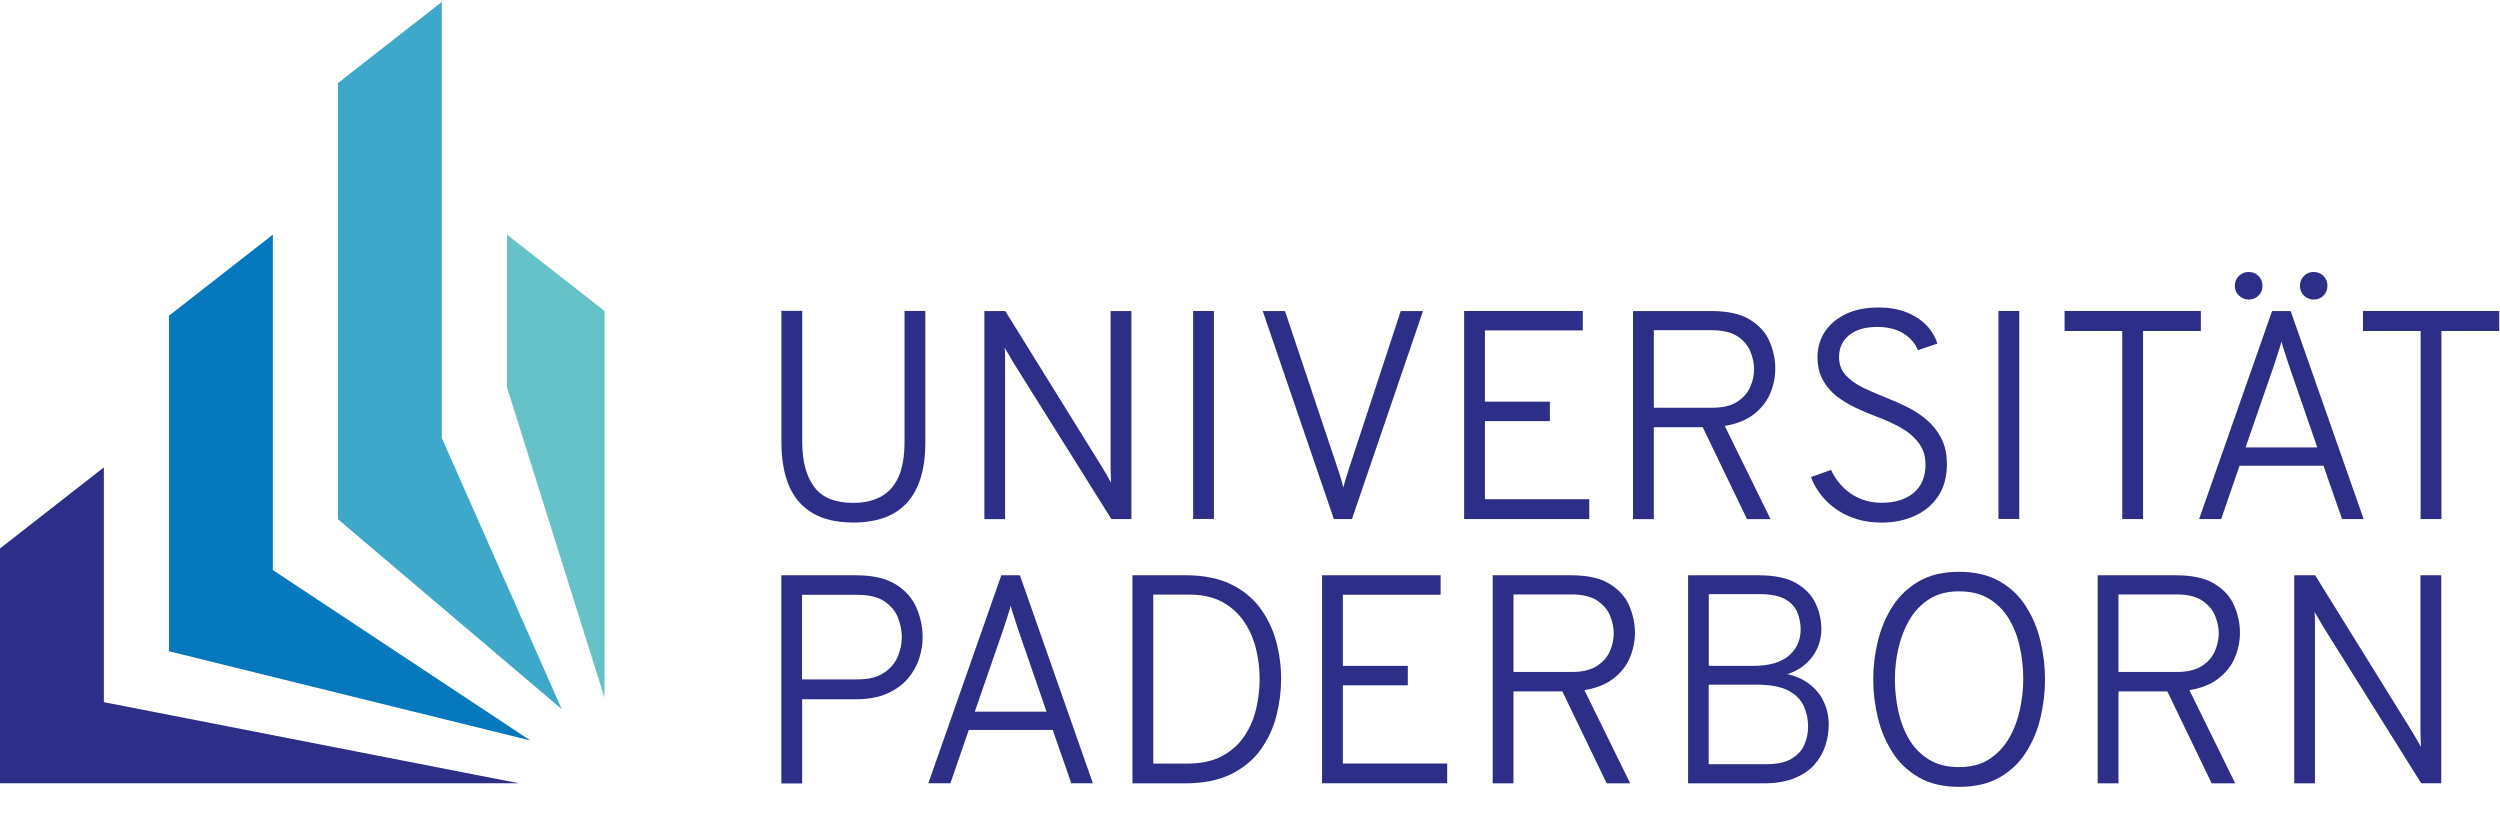
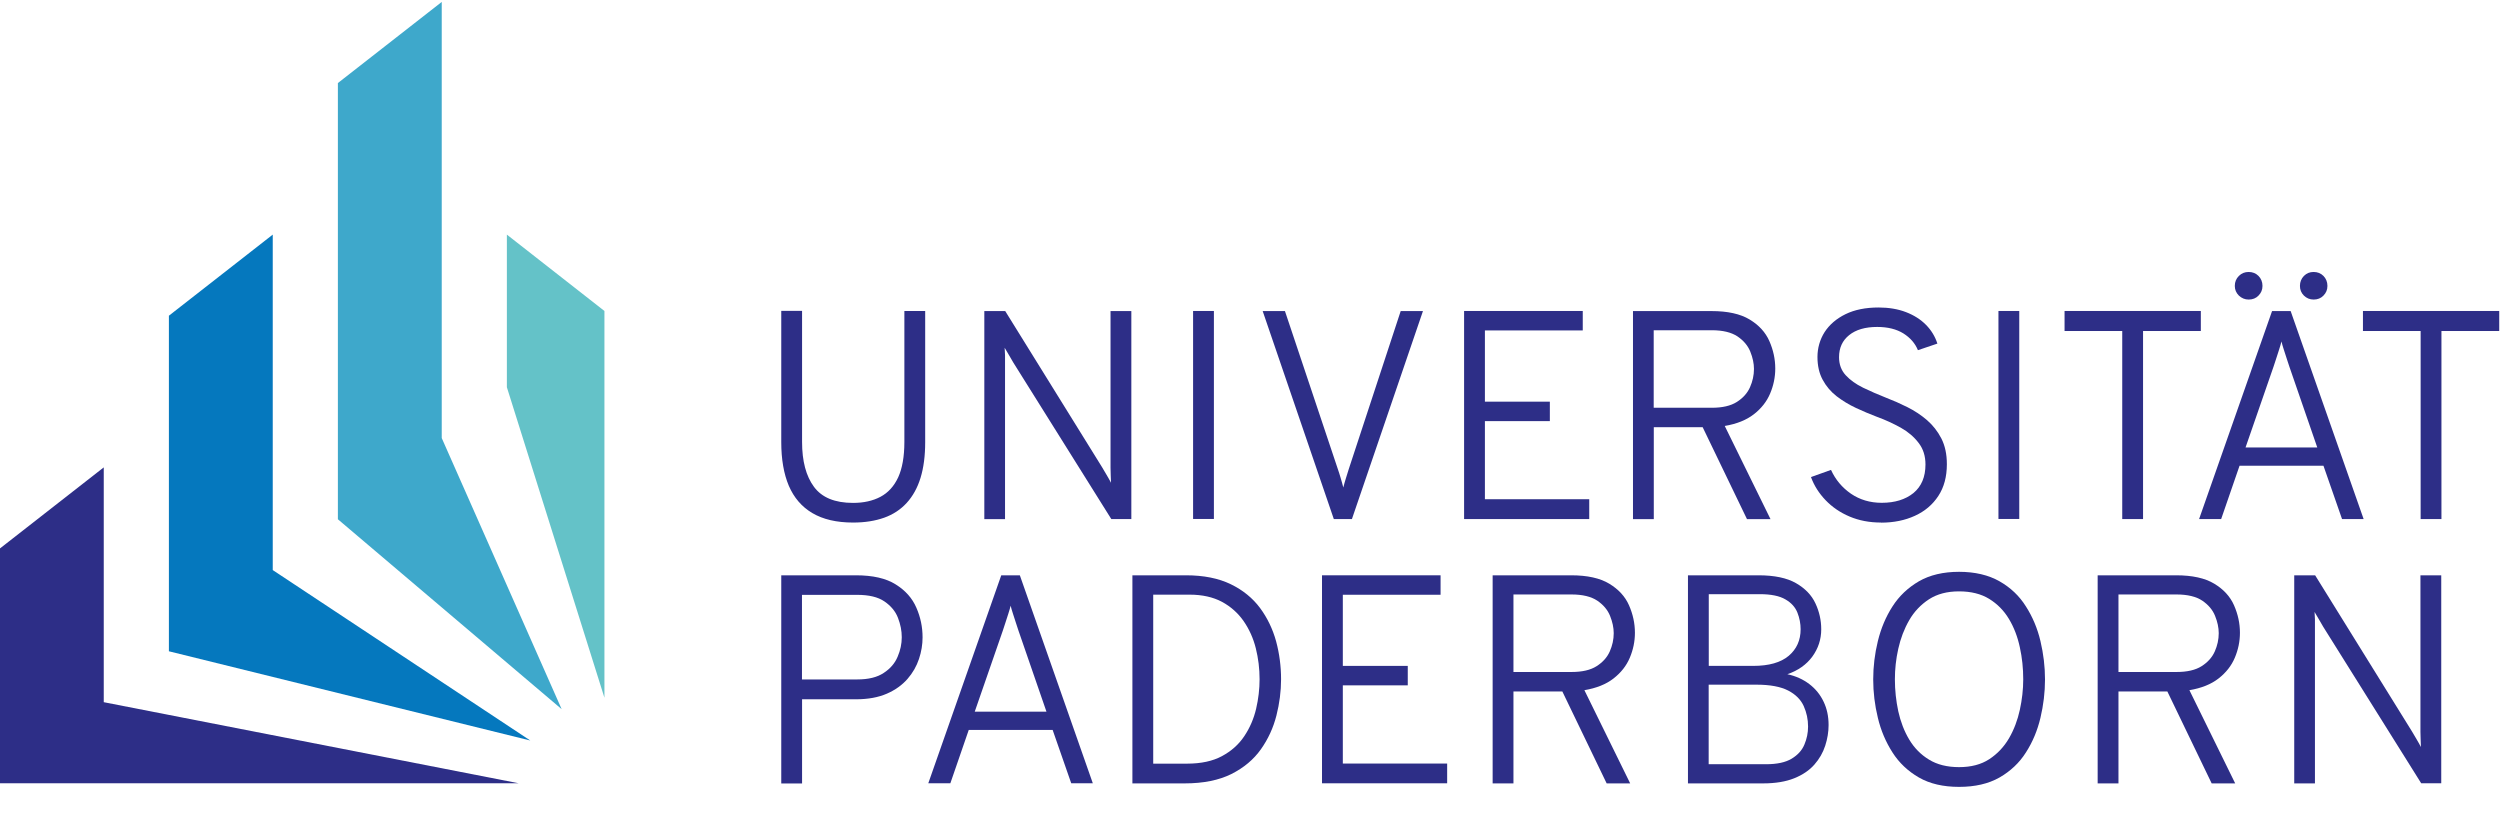
- <svg xmlns="http://www.w3.org/2000/svg" id="b" viewBox="0 0 258.31 84.63">
+ <svg xmlns="http://www.w3.org/2000/svg" id="b" viewBox="0 0 258.3 84.63">
  <defs>
    <clipPath id="d">
-       <rect x=".01" width="258.3" height="84.63" style="fill:none;" />
+       <rect width="258.3" height="84.63" style="fill:none;" />
    </clipPath>
  </defs>
  <g id="c">
    <g style="clip-path:url(#d);">
      <g id="e">
-         <path d="M80.73,80.93v-21.49h7.72c1.73,0,3.1.31,4.1.94,1,.62,1.72,1.43,2.14,2.41.43.98.64,2,.64,3.06,0,.74-.12,1.48-.37,2.23-.25.75-.64,1.44-1.19,2.07-.55.63-1.26,1.14-2.13,1.52-.87.38-1.93.58-3.19.58h-5.57v8.7h-2.15ZM82.88,70.2h5.7c1.15,0,2.06-.22,2.73-.67.68-.44,1.16-1,1.44-1.67.29-.67.43-1.34.43-2.02s-.13-1.32-.39-2c-.26-.68-.73-1.24-1.4-1.7-.67-.46-1.61-.68-2.82-.68h-5.7v8.74Z" style="fill:#2d2e87;" />
-         <path d="M95.92,80.93l7.54-21.49h1.92l7.54,21.49h-2.23l-1.92-5.51h-8.67l-1.9,5.51h-2.27ZM100.71,73.53h7.42l-2.89-8.37c-.06-.18-.15-.44-.25-.76-.11-.32-.22-.65-.32-.99-.11-.34-.19-.61-.24-.83-.05.21-.13.49-.24.83-.11.34-.21.67-.32.99-.11.32-.19.58-.25.76l-2.9,8.37Z" style="fill:#2d2e87;" />
-         <path d="M117.01,80.93v-21.49h5.54c1.82,0,3.36.31,4.62.92,1.26.61,2.27,1.44,3.03,2.46.76,1.03,1.31,2.18,1.66,3.45.34,1.27.51,2.58.51,3.91,0,1.24-.16,2.49-.48,3.75-.32,1.26-.85,2.42-1.6,3.48-.75,1.06-1.76,1.91-3.05,2.56-1.28.64-2.89.97-4.83.97h-5.42ZM119.16,78.9h3.5c1.44,0,2.65-.26,3.61-.78.96-.52,1.73-1.2,2.3-2.06.57-.85.98-1.8,1.22-2.82.24-1.03.36-2.05.36-3.06,0-1.1-.13-2.16-.39-3.2-.26-1.04-.68-1.97-1.26-2.81-.58-.83-1.33-1.5-2.24-1.99-.92-.49-2.03-.74-3.34-.74h-3.76v17.46Z" style="fill:#2d2e87;" />
-         <polygon points="136.6 80.93 136.6 59.44 148.85 59.44 148.85 61.45 138.75 61.45 138.75 68.8 145.46 68.8 145.46 70.81 138.75 70.81 138.75 78.89 149.53 78.89 149.53 80.93 136.6 80.93" style="fill:#2d2e87;" />
-         <path d="M154.23,80.93v-21.49h8.11c1.67,0,2.98.29,3.94.87.96.58,1.64,1.32,2.04,2.23.4.91.61,1.86.61,2.84,0,.89-.18,1.75-.53,2.58-.35.83-.91,1.54-1.68,2.14-.77.6-1.77,1-3.01,1.21l4.73,9.63h-2.43l-4.58-9.5h-5.05v9.5h-2.15ZM156.38,69.43h6c1.1,0,1.96-.2,2.59-.6.63-.4,1.09-.91,1.36-1.52.27-.61.41-1.24.41-1.89,0-.57-.13-1.17-.38-1.79-.25-.62-.69-1.14-1.32-1.57-.63-.42-1.52-.64-2.66-.64h-6v8Z" style="fill:#2d2e87;" />
-         <path d="M174.42,80.93v-21.49h7.28c1.65,0,2.94.27,3.88.81.94.54,1.61,1.23,2.01,2.09.4.85.6,1.75.6,2.68,0,1.04-.31,1.98-.92,2.82-.61.83-1.47,1.44-2.58,1.82.88.19,1.64.54,2.27,1.02s1.13,1.09,1.47,1.81c.35.72.52,1.53.52,2.42,0,.72-.12,1.43-.35,2.14-.23.71-.6,1.36-1.12,1.95-.52.59-1.21,1.06-2.08,1.41-.87.35-1.94.53-3.22.53h-7.77ZM176.56,68.8h4.59c1.63,0,2.85-.35,3.67-1.04.82-.7,1.23-1.61,1.23-2.75,0-.58-.11-1.15-.33-1.71-.22-.56-.63-1.02-1.24-1.37-.61-.36-1.49-.54-2.65-.54h-5.27v7.42ZM176.56,78.96h5.91c1.14,0,2.02-.19,2.65-.57.63-.38,1.07-.86,1.32-1.46.25-.59.38-1.21.38-1.86,0-.75-.15-1.45-.45-2.12-.3-.66-.83-1.2-1.6-1.6-.77-.4-1.86-.61-3.29-.61h-4.93v8.21Z" style="fill:#2d2e87;" />
-         <path d="M202.42,81.3c-1.64,0-3.02-.32-4.15-.97-1.13-.65-2.04-1.51-2.73-2.59-.69-1.08-1.2-2.27-1.51-3.58-.32-1.31-.48-2.63-.48-3.96s.16-2.65.48-3.96c.32-1.31.82-2.51,1.51-3.58.69-1.08,1.6-1.94,2.73-2.6,1.13-.65,2.52-.98,4.15-.98s3.04.33,4.18.98c1.14.65,2.05,1.51,2.73,2.6.69,1.08,1.19,2.27,1.5,3.58.31,1.31.47,2.63.47,3.96s-.16,2.65-.47,3.96c-.31,1.31-.81,2.51-1.5,3.58-.68,1.08-1.6,1.94-2.73,2.59-1.14.65-2.53.97-4.18.97M202.42,79.26c1.24,0,2.28-.27,3.12-.82.84-.55,1.52-1.27,2.04-2.16.52-.9.89-1.88,1.12-2.94.23-1.06.35-2.11.35-3.15,0-1.13-.11-2.23-.35-3.31-.23-1.08-.6-2.05-1.12-2.92-.52-.87-1.2-1.56-2.04-2.08-.84-.52-1.89-.78-3.12-.78s-2.26.27-3.11.82c-.84.55-1.53,1.27-2.04,2.16-.52.9-.89,1.88-1.13,2.95s-.35,2.12-.35,3.15c0,1.13.12,2.23.35,3.31.24,1.08.61,2.05,1.13,2.92.52.87,1.2,1.56,2.04,2.07.84.52,1.88.78,3.11.78" style="fill:#2d2e87;" />
-         <path d="M216.74,80.93v-21.49h8.11c1.67,0,2.98.29,3.94.87.96.58,1.64,1.32,2.04,2.23.4.91.61,1.86.61,2.84,0,.89-.18,1.75-.53,2.58-.35.83-.91,1.54-1.68,2.14-.77.6-1.77,1-3.01,1.21l4.73,9.63h-2.43l-4.58-9.5h-5.05v9.5h-2.15ZM218.89,69.43h6c1.1,0,1.96-.2,2.59-.6.63-.4,1.09-.91,1.36-1.52.27-.61.41-1.24.41-1.89,0-.57-.13-1.17-.38-1.79-.25-.62-.69-1.14-1.32-1.57-.63-.42-1.52-.64-2.66-.64h-6v8Z" style="fill:#2d2e87;" />
-         <path d="M237.05,80.93v-21.49h2.16l10.01,16.14c.15.26.31.51.46.78.15.26.31.53.46.82-.01-.27-.02-.53-.03-.8-.01-.27-.02-.52-.02-.77v-16.17h2.15v21.49h-2.07l-10.13-16.18c-.13-.24-.28-.48-.43-.74-.15-.26-.31-.52-.46-.78.02.24.03.48.04.75,0,.26,0,.52,0,.78v16.18h-2.15Z" style="fill:#2d2e87;" />
-         <path d="M239.05,30.95c-.39,0-.72-.14-1-.41-.28-.28-.41-.61-.41-1,0-.41.14-.75.41-1.03.28-.28.61-.41,1-.41.41,0,.75.14,1.02.41.27.28.41.62.41,1.03s-.14.72-.41,1c-.27.28-.61.41-1.02.41" style="fill:#2d2e87;" />
-         <path d="M232.34,30.95c-.39,0-.72-.14-1.01-.41-.28-.28-.42-.61-.42-1,0-.41.14-.75.42-1.03.28-.28.62-.41,1.01-.41.41,0,.75.14,1.02.41.27.28.41.62.41,1.03s-.14.72-.41,1c-.27.28-.61.41-1.02.41" style="fill:#2d2e87;" />
-         <path d="M88.16,53.99c-1.71,0-3.11-.33-4.21-.98s-1.9-1.59-2.43-2.82c-.52-1.23-.78-2.74-.78-4.51v-13.56h2.15v13.54c0,1.99.41,3.53,1.23,4.64.82,1.11,2.16,1.66,4.04,1.66,1.09,0,2.04-.21,2.83-.63.79-.42,1.4-1.09,1.83-2.01.42-.92.64-2.14.64-3.65v-13.54h2.15v13.56c0,1.41-.16,2.64-.48,3.68-.32,1.04-.8,1.9-1.43,2.59-.63.69-1.41,1.2-2.33,1.53-.93.33-1.99.5-3.2.5" style="fill:#2d2e87;" />
-         <path d="M101.71,53.63v-21.49h2.16l10.01,16.14c.15.26.31.51.46.78.15.26.31.53.46.82-.01-.27-.02-.53-.03-.8-.01-.27-.02-.52-.02-.77v-16.17h2.15v21.49h-2.07l-10.13-16.18c-.13-.24-.28-.48-.43-.74-.15-.26-.31-.52-.46-.78.02.24.03.48.04.75,0,.26,0,.52,0,.78v16.18h-2.15Z" style="fill:#2d2e87;" />
-         <rect x="123.28" y="32.13" width="2.15" height="21.49" style="fill:#2d2e87;" />
-         <path d="M137.82,53.63l-7.35-21.49h2.3l5.47,16.34c.09.27.19.56.28.88.1.32.19.66.28,1.01.09-.35.18-.68.28-.99.09-.31.18-.61.28-.9l5.37-16.34h2.3l-7.34,21.49h-1.87Z" style="fill:#2d2e87;" />
-         <polygon points="151.28 53.63 151.28 32.13 163.54 32.13 163.54 34.14 153.43 34.14 153.43 41.5 160.14 41.5 160.14 43.51 153.43 43.51 153.43 51.58 164.21 51.58 164.21 53.63 151.28 53.63" style="fill:#2d2e87;" />
-         <path d="M168.73,53.63v-21.49h8.11c1.67,0,2.98.29,3.94.87.96.58,1.64,1.32,2.04,2.23.4.91.61,1.86.61,2.84,0,.89-.18,1.75-.53,2.58-.35.83-.91,1.54-1.68,2.14-.77.6-1.77,1-3.01,1.21l4.73,9.63h-2.43l-4.58-9.5h-5.05v9.5h-2.15ZM170.88,42.13h6c1.1,0,1.96-.2,2.59-.6.63-.4,1.09-.91,1.36-1.52.27-.61.41-1.24.41-1.89,0-.57-.13-1.17-.38-1.79-.25-.62-.69-1.14-1.32-1.57-.63-.42-1.52-.64-2.66-.64h-6v8Z" style="fill:#2d2e87;" />
-         <path d="M194.36,53.99c-1.2,0-2.28-.21-3.25-.62-.97-.41-1.8-.98-2.48-1.69-.68-.71-1.19-1.51-1.51-2.39l2.07-.74c.46,1.01,1.15,1.83,2.06,2.46.91.62,1.97.94,3.18.94,1.36,0,2.45-.34,3.28-1.01.82-.68,1.24-1.66,1.24-2.95,0-.87-.23-1.61-.71-2.23-.47-.62-1.08-1.14-1.84-1.57-.76-.42-1.57-.8-2.43-1.11-.74-.28-1.47-.59-2.2-.93-.73-.34-1.4-.75-2-1.21-.6-.47-1.08-1.03-1.44-1.7-.36-.66-.54-1.45-.54-2.36s.25-1.8.74-2.57c.5-.77,1.22-1.39,2.16-1.85.94-.46,2.08-.69,3.42-.69,1.05,0,2,.16,2.83.48.83.32,1.52.76,2.07,1.32.55.56.94,1.21,1.17,1.93l-2.01.68c-.29-.71-.79-1.28-1.5-1.73-.71-.44-1.61-.67-2.71-.67-1.23,0-2.19.28-2.89.84-.7.56-1.05,1.32-1.05,2.28,0,.75.23,1.37.69,1.87s1.06.93,1.8,1.29c.74.36,1.53.7,2.36,1.03.73.28,1.46.6,2.2.97.74.37,1.42.82,2.03,1.34.61.53,1.11,1.16,1.49,1.9.38.74.57,1.63.57,2.66,0,1.29-.29,2.38-.88,3.28-.59.9-1.39,1.58-2.42,2.05-1.02.47-2.19.71-3.5.71" style="fill:#2d2e87;" />
-         <rect x="206.49" y="32.13" width="2.15" height="21.49" style="fill:#2d2e87;" />
-         <polygon points="219.28 53.63 219.28 34.2 213.32 34.2 213.32 32.13 227.4 32.13 227.4 34.2 221.43 34.2 221.43 53.63 219.28 53.63" style="fill:#2d2e87;" />
-         <path d="M227.22,53.63l7.54-21.49h1.92l7.54,21.49h-2.23l-1.92-5.51h-8.67l-1.9,5.51h-2.27ZM232.01,46.23h7.42l-2.89-8.37c-.06-.18-.15-.44-.25-.76-.11-.32-.22-.65-.32-.99-.11-.34-.19-.61-.24-.83-.05.21-.13.49-.24.83-.11.34-.21.67-.32.99-.11.32-.19.58-.25.76l-2.9,8.37Z" style="fill:#2d2e87;" />
-         <polygon points="250.11 53.63 250.11 34.2 244.15 34.2 244.15 32.13 258.23 32.13 258.23 34.2 252.26 34.2 252.26 53.63 250.11 53.63" style="fill:#2d2e87;" />
-         <polygon points="52.38 24.24 62.46 32.13 62.46 72.09 52.38 40.01 52.38 24.25 52.38 24.24" style="fill:#64c2c8;" />
-         <polygon points="45.65 45.26 58.04 73.27 34.92 53.65 34.92 8.58 45.65 .2 45.65 45.26" style="fill:#3ea8cb;" />
-         <polygon points="28.19 58.9 54.8 76.51 17.46 67.29 17.46 32.62 28.19 24.24 28.19 58.91 28.19 58.9" style="fill:#0578be;" />
-         <polygon points="10.73 72.04 10.73 72.55 53.61 80.93 0 80.93 0 56.67 10.73 48.29 10.73 72.04" style="fill:#2d2e87;" />
+         <path d="M80.72,80.93v-21.49h7.72c1.73,0,3.1.31,4.1.94,1,.62,1.72,1.43,2.14,2.41.43.98.64,2,.64,3.06,0,.74-.12,1.48-.37,2.23-.25.75-.64,1.44-1.19,2.07-.55.63-1.26,1.14-2.13,1.52-.87.38-1.93.58-3.19.58h-5.57v8.7h-2.15ZM82.87,70.2h5.7c1.15,0,2.06-.22,2.73-.67.68-.44,1.16-1,1.44-1.67.29-.67.43-1.34.43-2.02s-.13-1.32-.39-2c-.26-.68-.73-1.24-1.4-1.7-.67-.46-1.61-.68-2.82-.68h-5.7v8.74Z" style="fill:#2d2e87;" />
+         <path d="M95.91,80.93l7.54-21.49h1.92l7.54,21.49h-2.23l-1.92-5.51h-8.67l-1.9,5.51h-2.27ZM100.7,73.53h7.42l-2.89-8.37c-.06-.18-.15-.44-.25-.76-.11-.32-.22-.65-.32-.99-.11-.34-.19-.61-.24-.83-.05.21-.13.49-.24.83-.11.34-.21.67-.32.99-.11.32-.19.58-.25.76l-2.9,8.37Z" style="fill:#2d2e87;" />
+         <path d="M117,80.93v-21.49h5.54c1.82,0,3.36.31,4.62.92,1.26.61,2.27,1.44,3.03,2.46.76,1.03,1.31,2.18,1.66,3.45.34,1.27.51,2.58.51,3.91,0,1.24-.16,2.49-.48,3.75-.32,1.26-.85,2.42-1.6,3.48-.75,1.06-1.76,1.91-3.05,2.56-1.28.64-2.89.97-4.83.97h-5.42ZM119.15,78.9h3.5c1.44,0,2.65-.26,3.61-.78.96-.52,1.73-1.2,2.3-2.06.57-.85.98-1.8,1.22-2.82.24-1.03.36-2.05.36-3.06,0-1.1-.13-2.16-.39-3.2-.26-1.04-.68-1.97-1.26-2.81-.58-.83-1.33-1.5-2.24-1.99-.92-.49-2.03-.74-3.34-.74h-3.76v17.46Z" style="fill:#2d2e87;" />
+         <polygon points="136.59 80.93 136.59 59.44 148.84 59.44 148.84 61.45 138.74 61.45 138.74 68.8 145.45 68.8 145.45 70.81 138.74 70.81 138.74 78.89 149.52 78.89 149.52 80.93 136.59 80.93" style="fill:#2d2e87;" />
+         <path d="M154.22,80.93v-21.49h8.11c1.67,0,2.98.29,3.94.87.96.58,1.64,1.32,2.04,2.23.4.91.61,1.86.61,2.84,0,.89-.18,1.75-.53,2.58-.35.83-.91,1.54-1.68,2.14-.77.6-1.77,1-3.01,1.21l4.73,9.63h-2.43l-4.58-9.5h-5.05v9.5h-2.15ZM156.37,69.43h6c1.1,0,1.96-.2,2.59-.6.63-.4,1.09-.91,1.36-1.52.27-.61.41-1.24.41-1.89,0-.57-.13-1.17-.38-1.79-.25-.62-.69-1.14-1.32-1.57-.63-.42-1.52-.64-2.66-.64h-6v8Z" style="fill:#2d2e87;" />
+         <path d="M174.4,80.93v-21.49h7.28c1.65,0,2.94.27,3.88.81.94.54,1.61,1.23,2.01,2.09.4.85.6,1.75.6,2.68,0,1.04-.31,1.98-.92,2.82-.61.83-1.47,1.44-2.58,1.82.88.19,1.64.54,2.27,1.02s1.13,1.09,1.47,1.81c.35.72.52,1.53.52,2.42,0,.72-.12,1.43-.35,2.14-.23.71-.6,1.36-1.12,1.95-.52.59-1.21,1.06-2.08,1.41-.87.35-1.94.53-3.22.53h-7.77ZM176.55,68.8h4.59c1.63,0,2.85-.35,3.67-1.04.82-.7,1.23-1.61,1.23-2.75,0-.58-.11-1.15-.33-1.71-.22-.56-.63-1.02-1.24-1.37-.61-.36-1.49-.54-2.65-.54h-5.27v7.42ZM176.55,78.96h5.91c1.14,0,2.02-.19,2.65-.57.63-.38,1.07-.86,1.32-1.46.25-.59.38-1.21.38-1.86,0-.75-.15-1.45-.45-2.12-.3-.66-.83-1.2-1.6-1.6-.77-.4-1.86-.61-3.29-.61h-4.93v8.21Z" style="fill:#2d2e87;" />
+         <path d="M202.41,81.3c-1.64,0-3.02-.32-4.15-.97-1.13-.65-2.04-1.51-2.73-2.59-.69-1.08-1.2-2.27-1.51-3.58-.32-1.31-.48-2.63-.48-3.96s.16-2.65.48-3.96c.32-1.31.82-2.51,1.51-3.58.69-1.08,1.6-1.94,2.73-2.6,1.13-.65,2.52-.98,4.15-.98s3.04.33,4.18.98c1.14.65,2.05,1.51,2.73,2.6.69,1.08,1.19,2.27,1.5,3.58.31,1.31.47,2.63.47,3.96s-.16,2.65-.47,3.96c-.31,1.31-.81,2.51-1.5,3.58-.68,1.08-1.6,1.94-2.73,2.59-1.14.65-2.53.97-4.18.97M202.41,79.26c1.24,0,2.28-.27,3.12-.82.84-.55,1.52-1.27,2.04-2.16.52-.9.89-1.88,1.12-2.94.23-1.06.35-2.11.35-3.15,0-1.13-.11-2.23-.35-3.31-.23-1.08-.6-2.05-1.12-2.92-.52-.87-1.2-1.56-2.04-2.08-.84-.52-1.89-.78-3.12-.78s-2.26.27-3.11.82c-.84.55-1.53,1.27-2.04,2.16-.52.9-.89,1.88-1.13,2.95s-.35,2.12-.35,3.15c0,1.13.12,2.23.35,3.31.24,1.08.61,2.05,1.13,2.92.52.87,1.2,1.56,2.04,2.07.84.52,1.88.78,3.11.78" style="fill:#2d2e87;" />
+         <path d="M216.73,80.93v-21.49h8.11c1.67,0,2.98.29,3.94.87.96.58,1.64,1.32,2.04,2.23.4.91.61,1.86.61,2.84,0,.89-.18,1.75-.53,2.58-.35.83-.91,1.54-1.68,2.14-.77.6-1.77,1-3.01,1.21l4.73,9.63h-2.43l-4.58-9.5h-5.05v9.5h-2.15ZM218.88,69.43h6c1.1,0,1.96-.2,2.59-.6.63-.4,1.09-.91,1.36-1.52.27-.61.41-1.24.41-1.89,0-.57-.13-1.17-.38-1.79-.25-.62-.69-1.14-1.32-1.57-.63-.42-1.52-.64-2.66-.64h-6v8Z" style="fill:#2d2e87;" />
+         <path d="M237.04,80.93v-21.49h2.16l10.01,16.14c.15.26.31.51.46.78.15.26.31.53.46.82-.01-.27-.02-.53-.03-.8-.01-.27-.02-.52-.02-.77v-16.17h2.15v21.49h-2.07l-10.13-16.18c-.13-.24-.28-.48-.43-.74-.15-.26-.31-.52-.46-.78.02.24.03.48.04.75,0,.26,0,.52,0,.78v16.18h-2.15Z" style="fill:#2d2e87;" />
+         <path d="M239.04,30.95c-.39,0-.72-.14-1-.41-.28-.28-.41-.61-.41-1,0-.41.14-.75.41-1.03.28-.28.61-.41,1-.41.41,0,.75.14,1.02.41.27.28.41.62.41,1.03s-.14.72-.41,1c-.27.28-.61.41-1.02.41" style="fill:#2d2e87;" />
+         <path d="M232.33,30.95c-.39,0-.72-.14-1.01-.41-.28-.28-.42-.61-.42-1,0-.41.14-.75.42-1.03.28-.28.62-.41,1.01-.41.41,0,.75.14,1.02.41.27.28.41.62.41,1.03s-.14.72-.41,1c-.27.28-.61.41-1.02.41" style="fill:#2d2e87;" />
+         <path d="M88.14,53.99c-1.71,0-3.11-.33-4.21-.98s-1.9-1.59-2.43-2.82c-.52-1.23-.78-2.74-.78-4.51v-13.56h2.15v13.54c0,1.99.41,3.53,1.23,4.64.82,1.11,2.16,1.66,4.04,1.66,1.09,0,2.04-.21,2.83-.63.79-.42,1.4-1.09,1.83-2.01.42-.92.64-2.14.64-3.65v-13.54h2.15v13.56c0,1.41-.16,2.64-.48,3.68-.32,1.04-.8,1.9-1.43,2.59-.63.69-1.41,1.2-2.33,1.53-.93.33-1.99.5-3.2.5" style="fill:#2d2e87;" />
+         <path d="M101.7,53.63v-21.49h2.16l10.01,16.14c.15.26.31.51.46.78.15.26.31.53.46.82-.01-.27-.02-.53-.03-.8-.01-.27-.02-.52-.02-.77v-16.17h2.15v21.49h-2.07l-10.13-16.18c-.13-.24-.28-.48-.43-.74-.15-.26-.31-.52-.46-.78.02.24.03.48.04.75,0,.26,0,.52,0,.78v16.18h-2.15Z" style="fill:#2d2e87;" />
+         <rect x="123.27" y="32.13" width="2.15" height="21.49" style="fill:#2d2e87;" />
+         <path d="M137.81,53.63l-7.35-21.49h2.3l5.47,16.34c.09.27.19.56.28.88.1.32.19.66.28,1.01.09-.35.18-.68.28-.99.09-.31.18-.61.28-.9l5.37-16.34h2.3l-7.34,21.49h-1.87Z" style="fill:#2d2e87;" />
+         <polygon points="151.27 53.63 151.27 32.13 163.53 32.13 163.53 34.14 153.42 34.14 153.42 41.5 160.13 41.5 160.13 43.51 153.42 43.51 153.42 51.58 164.2 51.58 164.2 53.63 151.27 53.63" style="fill:#2d2e87;" />
+         <path d="M168.72,53.63v-21.49h8.11c1.67,0,2.98.29,3.94.87.96.58,1.64,1.32,2.04,2.23.4.91.61,1.86.61,2.84,0,.89-.18,1.75-.53,2.58-.35.83-.91,1.54-1.68,2.14-.77.6-1.77,1-3.01,1.21l4.73,9.63h-2.43l-4.58-9.5h-5.05v9.5h-2.15ZM170.86,42.13h6c1.1,0,1.96-.2,2.59-.6.63-.4,1.09-.91,1.36-1.52.27-.61.41-1.24.41-1.89,0-.57-.13-1.17-.38-1.79-.25-.62-.69-1.14-1.32-1.57-.63-.42-1.52-.64-2.66-.64h-6v8Z" style="fill:#2d2e87;" />
+         <path d="M194.35,53.99c-1.2,0-2.28-.21-3.25-.62-.97-.41-1.8-.98-2.48-1.69-.68-.71-1.19-1.51-1.51-2.39l2.07-.74c.46,1.01,1.15,1.83,2.06,2.46.91.62,1.97.94,3.18.94,1.36,0,2.45-.34,3.28-1.01.82-.68,1.24-1.66,1.24-2.95,0-.87-.23-1.61-.71-2.23-.47-.62-1.08-1.14-1.84-1.57-.76-.42-1.57-.8-2.43-1.11-.74-.28-1.47-.59-2.2-.93-.73-.34-1.4-.75-2-1.21-.6-.47-1.08-1.03-1.44-1.7-.36-.66-.54-1.45-.54-2.36s.25-1.8.74-2.57c.5-.77,1.22-1.39,2.16-1.85.94-.46,2.08-.69,3.42-.69,1.05,0,2,.16,2.83.48.83.32,1.52.76,2.07,1.32.55.56.94,1.21,1.17,1.93l-2.01.68c-.29-.71-.79-1.28-1.5-1.73-.71-.44-1.61-.67-2.71-.67-1.23,0-2.19.28-2.89.84-.7.56-1.05,1.32-1.05,2.28,0,.75.23,1.37.69,1.87s1.06.93,1.8,1.29c.74.36,1.53.7,2.36,1.03.73.28,1.46.6,2.2.97.74.37,1.42.82,2.03,1.34.61.53,1.11,1.16,1.49,1.9.38.74.57,1.63.57,2.66,0,1.29-.29,2.38-.88,3.28-.59.9-1.39,1.58-2.42,2.05-1.02.47-2.19.71-3.5.71" style="fill:#2d2e87;" />
+         <rect x="206.48" y="32.13" width="2.15" height="21.49" style="fill:#2d2e87;" />
+         <polygon points="219.27 53.63 219.27 34.2 213.31 34.2 213.31 32.13 227.39 32.13 227.39 34.2 221.42 34.2 221.42 53.63 219.27 53.63" style="fill:#2d2e87;" />
+         <path d="M227.21,53.63l7.54-21.49h1.92l7.54,21.49h-2.23l-1.92-5.51h-8.67l-1.9,5.51h-2.27ZM232,46.23h7.42l-2.89-8.37c-.06-.18-.15-.44-.25-.76-.11-.32-.22-.65-.32-.99-.11-.34-.19-.61-.24-.83-.05.21-.13.49-.24.83-.11.34-.21.67-.32.99-.11.32-.19.58-.25.76l-2.9,8.37Z" style="fill:#2d2e87;" />
+         <polygon points="250.1 53.63 250.1 34.2 244.14 34.2 244.14 32.13 258.22 32.13 258.22 34.2 252.25 34.2 252.25 53.63 250.1 53.63" style="fill:#2d2e87;" />
+         <polygon points="52.37 24.24 62.45 32.13 62.45 72.09 52.37 40.01 52.37 24.25 52.37 24.24" style="fill:#64c2c8;" />
+         <polygon points="45.64 45.26 58.03 73.27 34.91 53.65 34.91 8.58 45.64 .2 45.64 45.26" style="fill:#3ea8cb;" />
+         <polygon points="28.18 58.9 54.79 76.51 17.45 67.29 17.45 32.62 28.18 24.24 28.18 58.91 28.18 58.9" style="fill:#0578be;" />
+         <polygon points="10.72 72.04 10.72 72.55 53.6 80.93 -.01 80.93 -.01 56.67 10.72 48.29 10.72 72.04" style="fill:#2d2e87;" />
      </g>
    </g>
  </g>
</svg>
